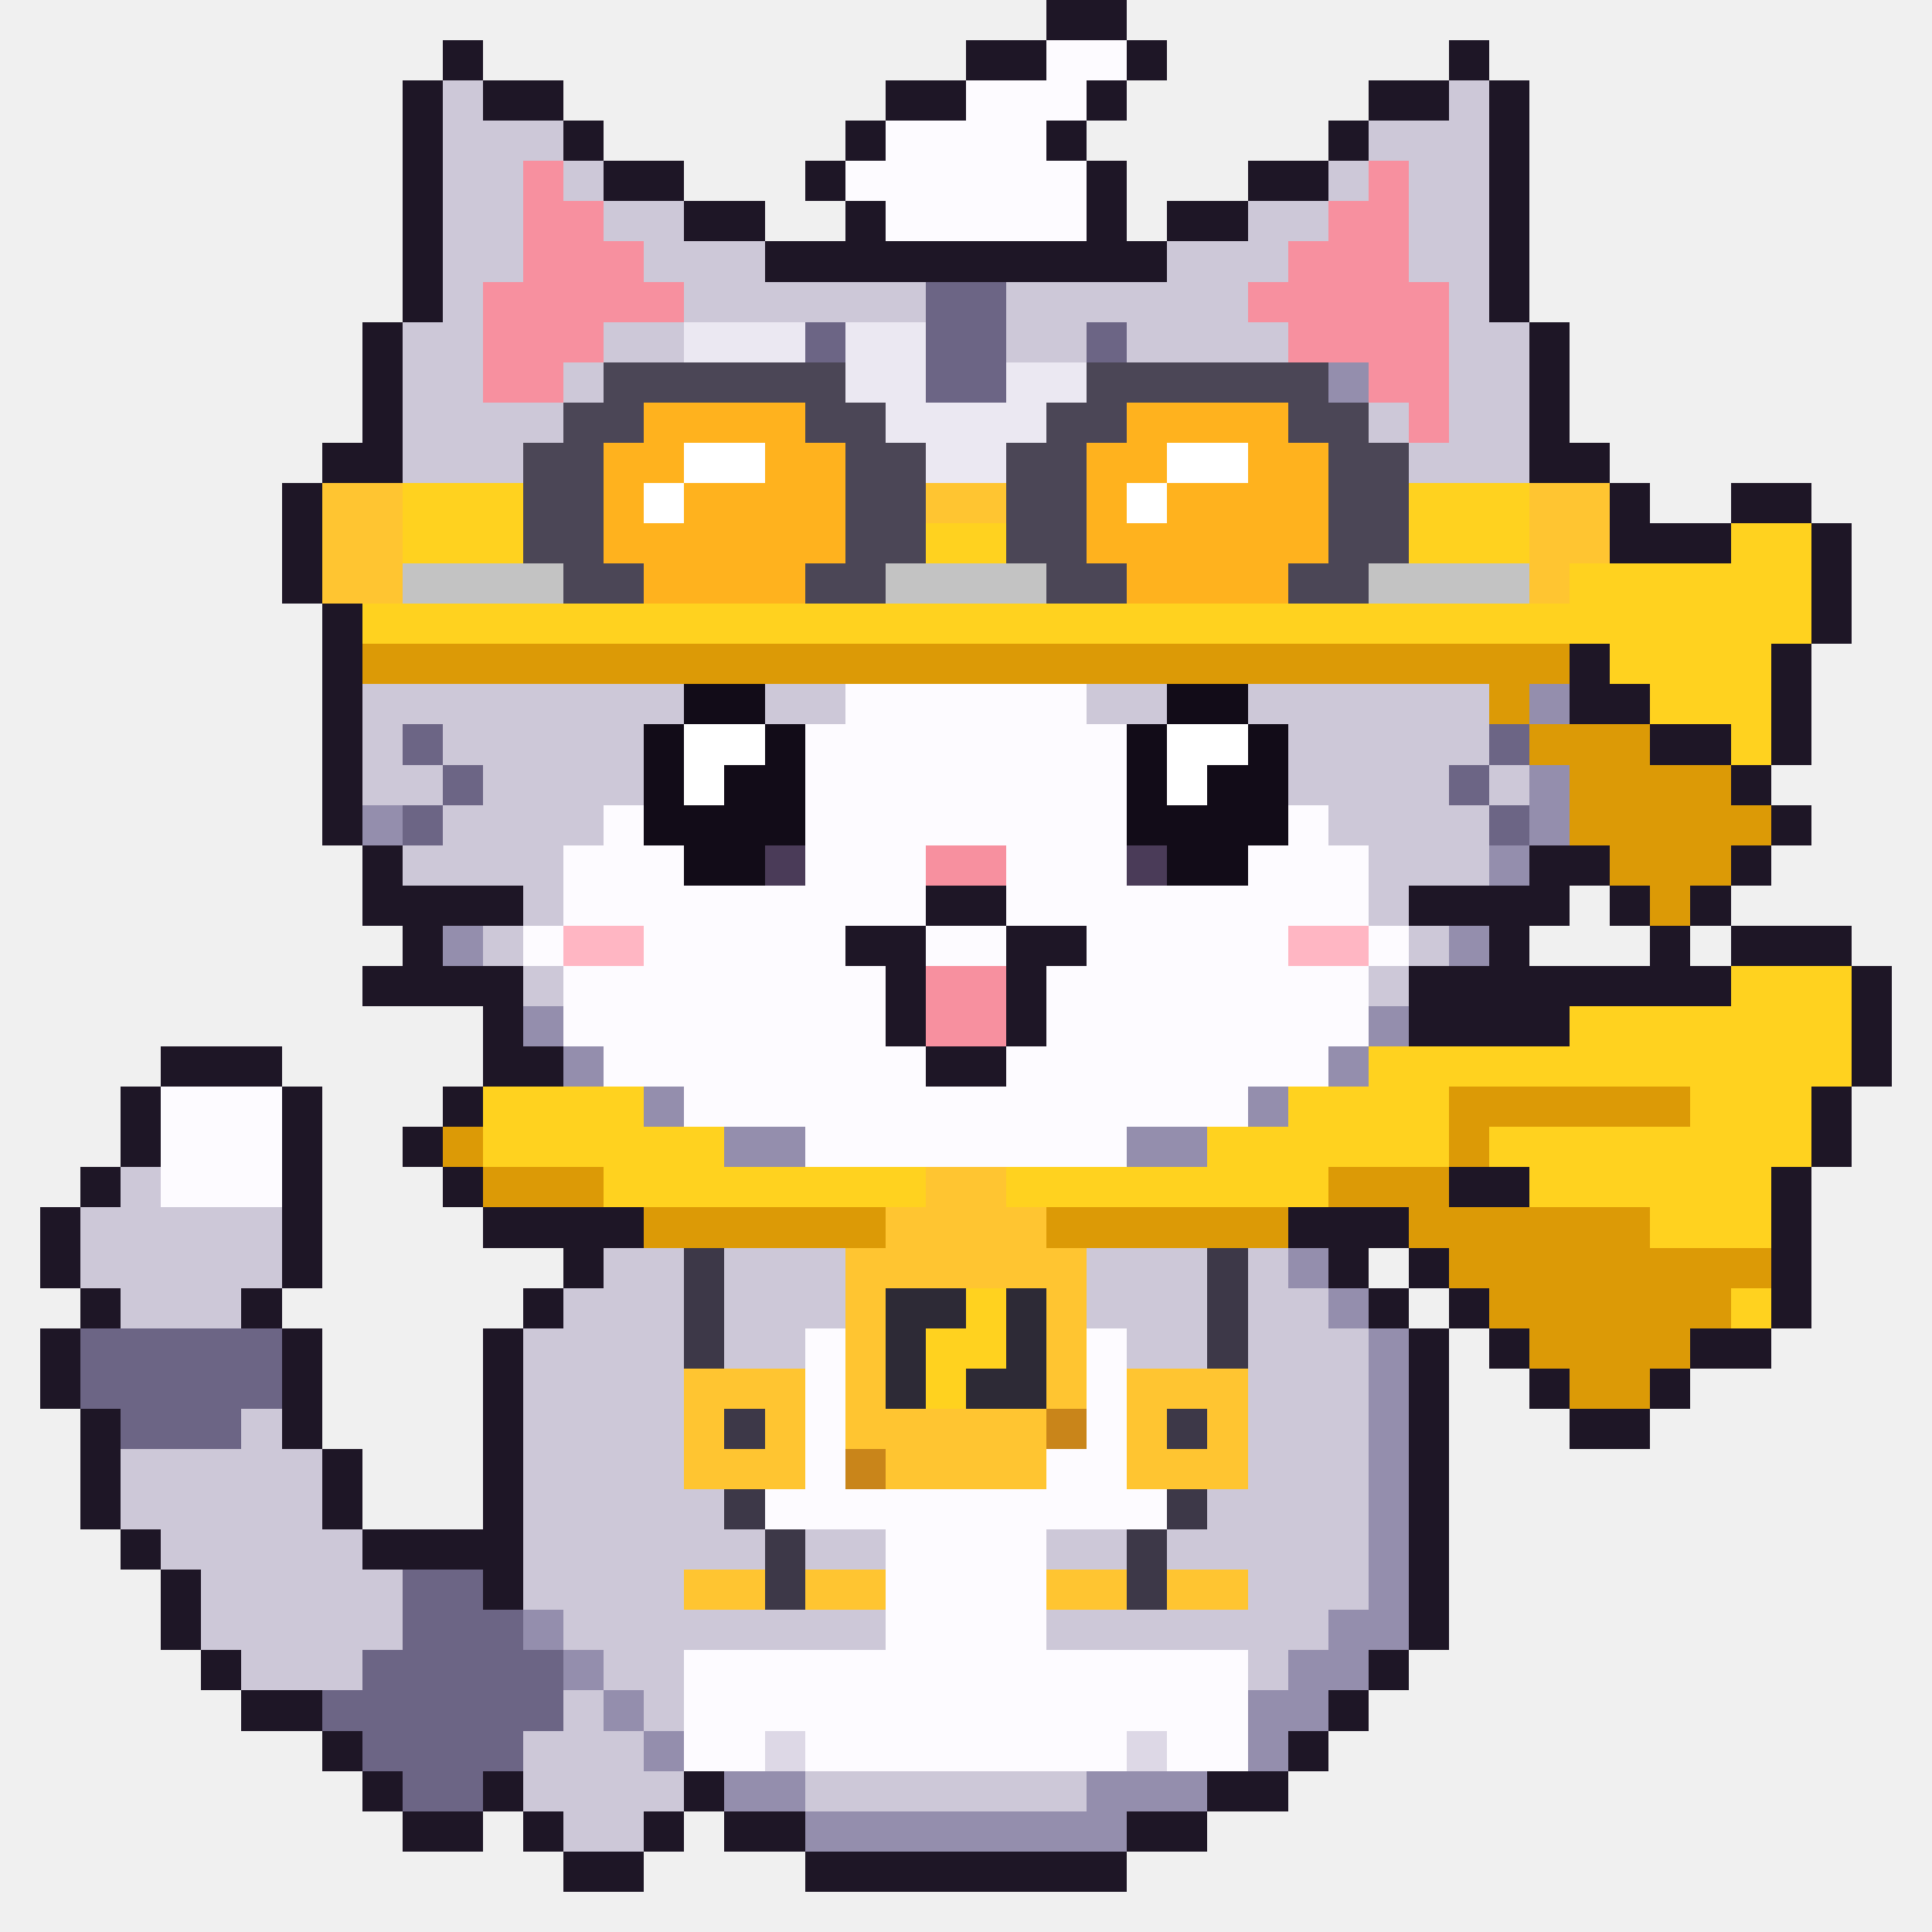
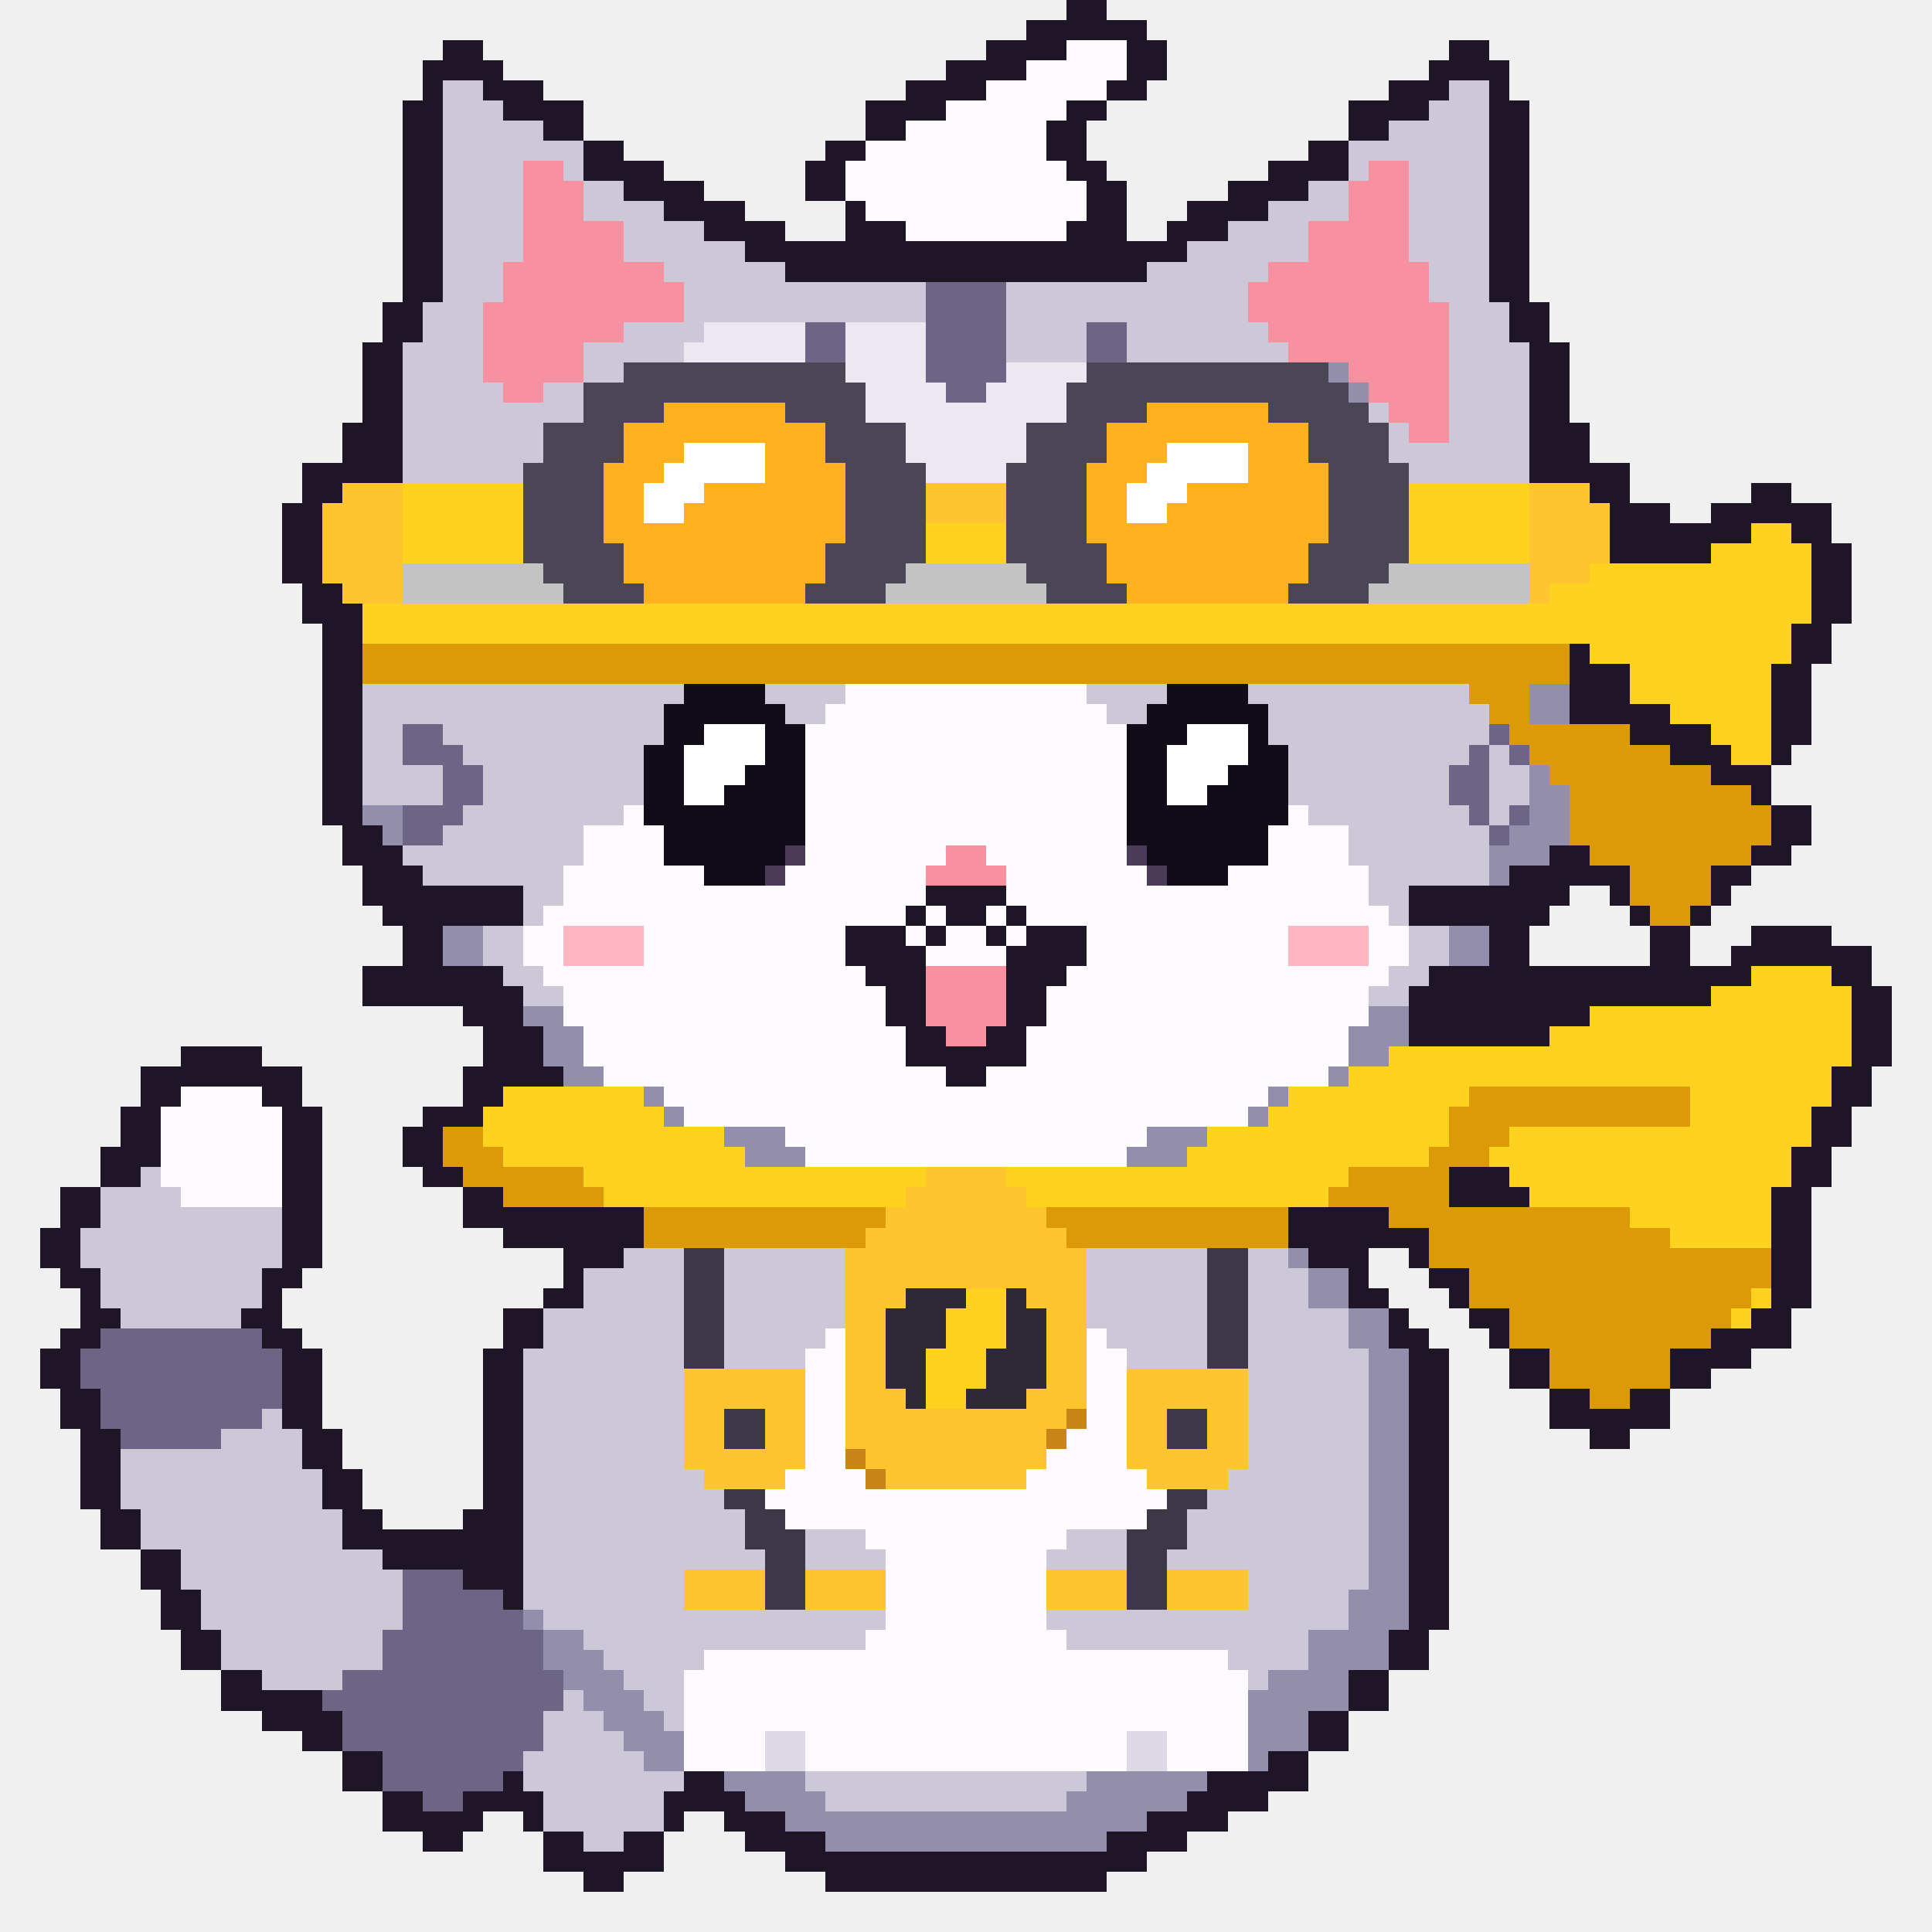
<svg xmlns="http://www.w3.org/2000/svg" width="96" height="96" viewBox="0 0 96 96" shape-rendering="crispEdges">
-   <path fill="#1e1626" d="M52 0h4v2h-4zM22 2h2v2h-2zM48 2h4v2h-4zM56 2h2v2h-2zM72 2h2v2h-2zM20 4h2v2h-2zM24 4h4v2h-4zM44 4h4v2h-4zM54 4h2v2h-2zM68 4h4v2h-4zM74 4h2v2h-2zM20 6h2v2h-2zM28 6h2v2h-2zM42 6h2v2h-2zM52 6h2v2h-2zM66 6h2v2h-2zM74 6h2v2h-2zM20 8h2v2h-2zM30 8h4v2h-4zM40 8h2v2h-2zM54 8h2v2h-2zM62 8h4v2h-4zM74 8h2v2h-2zM20 10h2v2h-2zM34 10h4v2h-4zM42 10h2v2h-2zM54 10h2v2h-2zM58 10h4v2h-4zM74 10h2v2h-2zM20 12h2v2h-2zM38 12h20v2h-20zM74 12h2v2h-2zM20 14h2v2h-2zM74 14h2v2h-2zM18 16h2v2h-2zM76 16h2v2h-2zM18 18h2v2h-2zM76 18h2v2h-2zM18 20h2v2h-2zM76 20h2v2h-2zM16 22h4v2h-4zM76 22h4v2h-4zM14 24h2v2h-2zM80 24h2v2h-2zM86 24h4v2h-4zM14 26h2v2h-2zM80 26h6v2h-6zM90 26h2v2h-2zM14 28h2v2h-2zM90 28h2v2h-2zM16 30h2v2h-2zM90 30h2v2h-2zM16 32h2v2h-2zM78 32h2v2h-2zM88 32h2v2h-2zM16 34h2v2h-2zM78 34h4v2h-4zM88 34h2v2h-2zM16 36h2v2h-2zM82 36h4v2h-4zM88 36h2v2h-2zM16 38h2v2h-2zM86 38h2v2h-2zM16 40h2v2h-2zM88 40h2v2h-2zM18 42h2v2h-2zM76 42h4v2h-4zM86 42h2v2h-2zM18 44h8v2h-8zM46 44h4v2h-4zM70 44h8v2h-8zM80 44h2v2h-2zM84 44h2v2h-2zM20 46h2v2h-2zM42 46h4v2h-4zM50 46h4v2h-4zM74 46h2v2h-2zM82 46h2v2h-2zM86 46h6v2h-6zM18 48h8v2h-8zM44 48h2v2h-2zM50 48h2v2h-2zM70 48h16v2h-16zM92 48h2v2h-2zM24 50h2v2h-2zM44 50h2v2h-2zM50 50h2v2h-2zM70 50h8v2h-8zM92 50h2v2h-2zM8 52h6v2h-6zM24 52h4v2h-4zM46 52h4v2h-4zM92 52h2v2h-2zM6 54h2v2h-2zM14 54h2v2h-2zM22 54h2v2h-2zM90 54h2v2h-2zM6 56h2v2h-2zM14 56h2v2h-2zM20 56h2v2h-2zM90 56h2v2h-2zM4 58h2v2h-2zM14 58h2v2h-2zM22 58h2v2h-2zM72 58h4v2h-4zM88 58h2v2h-2zM2 60h2v2h-2zM14 60h2v2h-2zM24 60h8v2h-8zM64 60h6v2h-6zM88 60h2v2h-2zM2 62h2v2h-2zM14 62h2v2h-2zM28 62h2v2h-2zM66 62h2v2h-2zM70 62h2v2h-2zM88 62h2v2h-2zM4 64h2v2h-2zM12 64h2v2h-2zM26 64h2v2h-2zM68 64h2v2h-2zM72 64h2v2h-2zM88 64h2v2h-2zM2 66h2v2h-2zM14 66h2v2h-2zM24 66h2v2h-2zM70 66h2v2h-2zM74 66h2v2h-2zM84 66h4v2h-4zM2 68h2v2h-2zM14 68h2v2h-2zM24 68h2v2h-2zM70 68h2v2h-2zM76 68h2v2h-2zM82 68h2v2h-2zM4 70h2v2h-2zM14 70h2v2h-2zM24 70h2v2h-2zM70 70h2v2h-2zM78 70h4v2h-4zM4 72h2v2h-2zM16 72h2v2h-2zM24 72h2v2h-2zM70 72h2v2h-2zM4 74h2v2h-2zM16 74h2v2h-2zM24 74h2v2h-2zM70 74h2v2h-2zM6 76h2v2h-2zM18 76h8v2h-8zM70 76h2v2h-2zM8 78h2v2h-2zM24 78h2v2h-2zM70 78h2v2h-2zM8 80h2v2h-2zM70 80h2v2h-2zM10 82h2v2h-2zM68 82h2v2h-2zM12 84h4v2h-4zM66 84h2v2h-2zM16 86h2v2h-2zM64 86h2v2h-2zM18 88h2v2h-2zM24 88h2v2h-2zM34 88h2v2h-2zM60 88h4v2h-4zM20 90h4v2h-4zM26 90h2v2h-2zM32 90h2v2h-2zM36 90h4v2h-4zM56 90h4v2h-4zM28 92h4v2h-4zM40 92h16v2h-16z" />
-   <path fill="#fdfbff" d="M52 2h4v2h-4zM48 4h6v2h-6zM44 6h8v2h-8zM42 8h12v2h-12zM44 10h10v2h-10zM42 34h12v2h-12zM40 36h16v2h-16zM40 38h16v2h-16zM30 40h2v2h-2zM40 40h16v2h-16zM64 40h2v2h-2zM28 42h6v2h-6zM40 42h6v2h-6zM50 42h6v2h-6zM62 42h6v2h-6zM28 44h18v2h-18zM50 44h18v2h-18zM26 46h2v2h-2zM32 46h10v2h-10zM46 46h4v2h-4zM54 46h10v2h-10zM68 46h2v2h-2zM28 48h16v2h-16zM52 48h16v2h-16zM28 50h16v2h-16zM52 50h16v2h-16zM30 52h16v2h-16zM50 52h16v2h-16zM8 54h6v2h-6zM34 54h28v2h-28zM8 56h6v2h-6zM40 56h16v2h-16zM8 58h6v2h-6zM40 66h2v2h-2zM54 66h2v2h-2zM40 68h2v2h-2zM54 68h2v2h-2zM40 70h2v2h-2zM54 70h2v2h-2zM40 72h2v2h-2zM52 72h4v2h-4zM38 74h20v2h-20zM44 76h8v2h-8zM44 78h8v2h-8zM44 80h8v2h-8zM34 82h28v2h-28zM34 84h28v2h-28zM34 86h4v2h-4zM40 86h16v2h-16zM58 86h4v2h-4z" />
-   <path fill="#cdc8d8" d="M22 4h2v2h-2zM72 4h2v2h-2zM22 6h6v2h-6zM68 6h6v2h-6zM22 8h4v2h-4zM28 8h2v2h-2zM66 8h2v2h-2zM70 8h4v2h-4zM22 10h4v2h-4zM30 10h4v2h-4zM62 10h4v2h-4zM70 10h4v2h-4zM22 12h4v2h-4zM32 12h6v2h-6zM58 12h6v2h-6zM70 12h4v2h-4zM22 14h2v2h-2zM34 14h12v2h-12zM50 14h12v2h-12zM72 14h2v2h-2zM20 16h4v2h-4zM30 16h4v2h-4zM50 16h4v2h-4zM56 16h8v2h-8zM72 16h4v2h-4zM20 18h4v2h-4zM28 18h2v2h-2zM72 18h4v2h-4zM20 20h8v2h-8zM68 20h2v2h-2zM72 20h4v2h-4zM20 22h6v2h-6zM70 22h6v2h-6zM18 34h16v2h-16zM38 34h4v2h-4zM54 34h4v2h-4zM62 34h12v2h-12zM18 36h2v2h-2zM22 36h10v2h-10zM64 36h10v2h-10zM18 38h4v2h-4zM24 38h8v2h-8zM64 38h8v2h-8zM74 38h2v2h-2zM22 40h8v2h-8zM66 40h8v2h-8zM20 42h8v2h-8zM68 42h6v2h-6zM26 44h2v2h-2zM68 44h2v2h-2zM24 46h2v2h-2zM70 46h2v2h-2zM26 48h2v2h-2zM68 48h2v2h-2zM6 58h2v2h-2zM4 60h10v2h-10zM4 62h10v2h-10zM30 62h4v2h-4zM36 62h6v2h-6zM54 62h6v2h-6zM62 62h2v2h-2zM6 64h6v2h-6zM28 64h6v2h-6zM36 64h6v2h-6zM54 64h6v2h-6zM62 64h4v2h-4zM26 66h8v2h-8zM36 66h4v2h-4zM56 66h4v2h-4zM62 66h6v2h-6zM26 68h8v2h-8zM62 68h6v2h-6zM12 70h2v2h-2zM26 70h8v2h-8zM62 70h6v2h-6zM6 72h10v2h-10zM26 72h8v2h-8zM62 72h6v2h-6zM6 74h10v2h-10zM26 74h10v2h-10zM60 74h8v2h-8zM8 76h10v2h-10zM26 76h12v2h-12zM40 76h4v2h-4zM52 76h4v2h-4zM58 76h10v2h-10zM10 78h10v2h-10zM26 78h8v2h-8zM62 78h6v2h-6zM10 80h10v2h-10zM28 80h16v2h-16zM52 80h14v2h-14zM12 82h6v2h-6zM30 82h4v2h-4zM62 82h2v2h-2zM28 84h2v2h-2zM32 84h2v2h-2zM26 86h6v2h-6zM26 88h8v2h-8zM40 88h14v2h-14zM28 90h4v2h-4z" />
-   <path fill="#f7909f" d="M26 8h2v2h-2zM68 8h2v2h-2zM26 10h4v2h-4zM66 10h4v2h-4zM26 12h6v2h-6zM64 12h6v2h-6zM24 14h10v2h-10zM62 14h10v2h-10zM24 16h6v2h-6zM64 16h8v2h-8zM24 18h4v2h-4zM68 18h4v2h-4zM70 20h2v2h-2zM46 42h4v2h-4zM46 48h4v2h-4zM46 50h4v2h-4z" />
-   <path fill="#6c6585" d="M46 14h4v2h-4zM40 16h2v2h-2zM46 16h4v2h-4zM54 16h2v2h-2zM46 18h4v2h-4zM20 36h2v2h-2zM74 36h2v2h-2zM22 38h2v2h-2zM72 38h2v2h-2zM20 40h2v2h-2zM74 40h2v2h-2zM4 66h10v2h-10zM4 68h10v2h-10zM6 70h6v2h-6zM20 78h4v2h-4zM20 80h6v2h-6zM18 82h10v2h-10zM16 84h12v2h-12zM18 86h8v2h-8zM20 88h4v2h-4z" />
-   <path fill="#ebe8f2" d="M34 16h6v2h-6zM42 16h4v2h-4zM42 18h4v2h-4zM50 18h4v2h-4zM44 20h8v2h-8zM46 22h4v2h-4z" />
-   <path fill="#4b4656" d="M30 18h12v2h-12zM54 18h12v2h-12zM28 20h4v2h-4zM40 20h4v2h-4zM52 20h4v2h-4zM64 20h4v2h-4zM26 22h4v2h-4zM42 22h4v2h-4zM50 22h4v2h-4zM66 22h4v2h-4zM26 24h4v2h-4zM42 24h4v2h-4zM50 24h4v2h-4zM66 24h4v2h-4zM26 26h4v2h-4zM42 26h4v2h-4zM50 26h4v2h-4zM66 26h4v2h-4zM28 28h4v2h-4zM40 28h4v2h-4zM52 28h4v2h-4zM64 28h4v2h-4z" />
-   <path fill="#948ead" d="M66 18h2v2h-2zM76 34h2v2h-2zM76 38h2v2h-2zM18 40h2v2h-2zM76 40h2v2h-2zM74 42h2v2h-2zM22 46h2v2h-2zM72 46h2v2h-2zM26 50h2v2h-2zM68 50h2v2h-2zM28 52h2v2h-2zM66 52h2v2h-2zM32 54h2v2h-2zM62 54h2v2h-2zM36 56h4v2h-4zM56 56h4v2h-4zM64 62h2v2h-2zM66 64h2v2h-2zM68 66h2v2h-2zM68 68h2v2h-2zM68 70h2v2h-2zM68 72h2v2h-2zM68 74h2v2h-2zM68 76h2v2h-2zM68 78h2v2h-2zM26 80h2v2h-2zM66 80h4v2h-4zM28 82h2v2h-2zM64 82h4v2h-4zM30 84h2v2h-2zM62 84h4v2h-4zM32 86h2v2h-2zM62 86h2v2h-2zM36 88h4v2h-4zM54 88h6v2h-6zM40 90h16v2h-16z" />
-   <path fill="#ffb21e" d="M32 20h8v2h-8zM56 20h8v2h-8zM30 22h4v2h-4zM38 22h4v2h-4zM54 22h4v2h-4zM62 22h4v2h-4zM30 24h2v2h-2zM34 24h8v2h-8zM54 24h2v2h-2zM58 24h8v2h-8zM30 26h12v2h-12zM54 26h12v2h-12zM32 28h8v2h-8zM56 28h8v2h-8z" />
-   <path fill="#ffffff" d="M34 22h4v2h-4zM58 22h4v2h-4zM32 24h2v2h-2zM56 24h2v2h-2zM34 36h4v2h-4zM58 36h4v2h-4zM34 38h2v2h-2zM58 38h2v2h-2z" />
-   <path fill="#ffc531" d="M16 24h4v2h-4zM46 24h4v2h-4zM76 24h4v2h-4zM16 26h4v2h-4zM76 26h4v2h-4zM16 28h4v2h-4zM76 28h2v2h-2zM46 58h4v2h-4zM44 60h8v2h-8zM42 62h12v2h-12zM42 64h2v2h-2zM52 64h2v2h-2zM42 66h2v2h-2zM52 66h2v2h-2zM34 68h6v2h-6zM42 68h2v2h-2zM52 68h2v2h-2zM56 68h6v2h-6zM34 70h2v2h-2zM38 70h2v2h-2zM42 70h10v2h-10zM56 70h2v2h-2zM60 70h2v2h-2zM34 72h6v2h-6zM44 72h8v2h-8zM56 72h6v2h-6zM34 78h4v2h-4zM40 78h4v2h-4zM52 78h4v2h-4zM58 78h4v2h-4z" />
-   <path fill="#ffd21f" d="M20 24h6v2h-6zM70 24h6v2h-6zM20 26h6v2h-6zM46 26h4v2h-4zM70 26h6v2h-6zM86 26h4v2h-4zM78 28h12v2h-12zM18 30h72v2h-72zM80 32h8v2h-8zM82 34h6v2h-6zM86 36h2v2h-2zM86 48h6v2h-6zM78 50h14v2h-14zM68 52h24v2h-24zM24 54h8v2h-8zM64 54h8v2h-8zM84 54h6v2h-6zM24 56h12v2h-12zM60 56h12v2h-12zM74 56h16v2h-16zM30 58h16v2h-16zM50 58h16v2h-16zM76 58h12v2h-12zM82 60h6v2h-6zM48 64h2v2h-2zM86 64h2v2h-2zM46 66h4v2h-4zM46 68h2v2h-2z" />
-   <path fill="#00000030" d="M20 28h8v2h-8zM44 28h8v2h-8zM68 28h8v2h-8z" />
-   <path fill="#dc9a06" d="M18 32h60v2h-60zM74 34h2v2h-2zM76 36h6v2h-6zM78 38h8v2h-8zM78 40h10v2h-10zM80 42h6v2h-6zM82 44h2v2h-2zM72 54h12v2h-12zM22 56h2v2h-2zM72 56h2v2h-2zM24 58h6v2h-6zM66 58h6v2h-6zM32 60h12v2h-12zM52 60h12v2h-12zM70 60h12v2h-12zM72 62h16v2h-16zM74 64h12v2h-12zM76 66h8v2h-8zM78 68h4v2h-4z" />
-   <path fill="#120c18" d="M34 34h4v2h-4zM58 34h4v2h-4zM32 36h2v2h-2zM38 36h2v2h-2zM56 36h2v2h-2zM62 36h2v2h-2zM32 38h2v2h-2zM36 38h4v2h-4zM56 38h2v2h-2zM60 38h4v2h-4zM32 40h8v2h-8zM56 40h8v2h-8zM34 42h4v2h-4zM58 42h4v2h-4z" />
-   <path fill="#4a3b58" d="M38 42h2v2h-2zM56 42h2v2h-2z" />
-   <path fill="#ffb6c3" d="M28 46h4v2h-4zM64 46h4v2h-4z" />
-   <path fill="#3d3848" d="M34 62h2v2h-2zM60 62h2v2h-2zM34 64h2v2h-2zM60 64h2v2h-2zM34 66h2v2h-2zM60 66h2v2h-2zM36 70h2v2h-2zM58 70h2v2h-2zM36 74h2v2h-2zM58 74h2v2h-2zM38 76h2v2h-2zM56 76h2v2h-2zM38 78h2v2h-2zM56 78h2v2h-2z" />
-   <path fill="#2d2a36" d="M44 64h4v2h-4zM50 64h2v2h-2zM44 66h2v2h-2zM50 66h2v2h-2zM44 68h2v2h-2zM48 68h4v2h-4z" />
-   <path fill="#c9851a" d="M52 70h2v2h-2zM42 72h2v2h-2z" />
-   <path fill="#ddd8e6" d="M38 86h2v2h-2zM56 86h2v2h-2z" />
+   <path fill="#1e1626" d="M53 0h2v1h-2zM51 1h6v1h-6zM22 2h2v1h-2zM49 2h4v1h-4zM56 2h2v1h-2zM72 2h2v1h-2zM21 3h4v1h-4zM47 3h4v1h-4zM56 3h2v1h-2zM71 3h4v1h-4zM21 4h1v1h-1zM24 4h3v1h-3zM45 4h4v1h-4zM55 4h2v1h-2zM69 4h3v1h-3zM74 4h1v1h-1zM20 5h2v1h-2zM25 5h4v1h-4zM43 5h4v1h-4zM53 5h2v1h-2zM67 5h4v1h-4zM74 5h2v1h-2zM20 6h2v1h-2zM27 6h2v1h-2zM43 6h2v1h-2zM52 6h2v1h-2zM67 6h2v1h-2zM74 6h2v1h-2zM20 7h2v1h-2zM29 7h2v1h-2zM41 7h2v1h-2zM52 7h2v1h-2zM65 7h2v1h-2zM74 7h2v1h-2zM20 8h2v1h-2zM29 8h4v1h-4zM40 8h2v1h-2zM53 8h2v1h-2zM63 8h4v1h-4zM74 8h2v1h-2zM20 9h2v1h-2zM31 9h4v1h-4zM40 9h2v1h-2zM54 9h2v1h-2zM61 9h4v1h-4zM74 9h2v1h-2zM20 10h2v1h-2zM33 10h4v1h-4zM42 10h1v1h-1zM54 10h2v1h-2zM59 10h4v1h-4zM74 10h2v1h-2zM20 11h2v1h-2zM35 11h4v1h-4zM42 11h3v1h-3zM53 11h3v1h-3zM58 11h3v1h-3zM74 11h2v1h-2zM20 12h2v1h-2zM37 12h22v1h-22zM74 12h2v1h-2zM20 13h2v1h-2zM39 13h18v1h-18zM74 13h2v1h-2zM20 14h2v1h-2zM74 14h2v1h-2zM19 15h2v1h-2zM75 15h2v1h-2zM19 16h2v1h-2zM75 16h2v1h-2zM18 17h2v1h-2zM76 17h2v1h-2zM18 18h2v1h-2zM76 18h2v1h-2zM18 19h2v1h-2zM76 19h2v1h-2zM18 20h2v1h-2zM76 20h2v1h-2zM17 21h3v1h-3zM76 21h3v1h-3zM17 22h3v1h-3zM76 22h3v1h-3zM15 23h5v1h-5zM76 23h5v1h-5zM15 24h2v1h-2zM79 24h2v1h-2zM87 24h2v1h-2zM14 25h2v1h-2zM80 25h3v1h-3zM85 25h6v1h-6zM14 26h2v1h-2zM80 26h7v1h-7zM89 26h2v1h-2zM14 27h2v1h-2zM80 27h5v1h-5zM90 27h2v1h-2zM14 28h2v1h-2zM90 28h2v1h-2zM15 29h2v1h-2zM90 29h2v1h-2zM15 30h3v1h-3zM90 30h2v1h-2zM16 31h2v1h-2zM89 31h2v1h-2zM16 32h2v1h-2zM78 32h1v1h-1zM89 32h2v1h-2zM16 33h2v1h-2zM78 33h3v1h-3zM88 33h2v1h-2zM16 34h2v1h-2zM78 34h3v1h-3zM88 34h2v1h-2zM16 35h2v1h-2zM78 35h5v1h-5zM88 35h2v1h-2zM16 36h2v1h-2zM81 36h4v1h-4zM88 36h2v1h-2zM16 37h2v1h-2zM83 37h3v1h-3zM88 37h1v1h-1zM16 38h2v1h-2zM85 38h3v1h-3zM16 39h2v1h-2zM87 39h1v1h-1zM16 40h2v1h-2zM88 40h2v1h-2zM17 41h2v1h-2zM88 41h2v1h-2zM17 42h3v1h-3zM77 42h2v1h-2zM87 42h2v1h-2zM18 43h3v1h-3zM75 43h6v1h-6zM85 43h2v1h-2zM18 44h8v1h-8zM46 44h4v1h-4zM70 44h8v1h-8zM80 44h1v1h-1zM85 44h1v1h-1zM19 45h7v1h-7zM45 45h1v1h-1zM47 45h2v1h-2zM50 45h1v1h-1zM70 45h7v1h-7zM81 45h1v1h-1zM84 45h1v1h-1zM20 46h2v1h-2zM42 46h3v1h-3zM46 46h1v1h-1zM49 46h1v1h-1zM51 46h3v1h-3zM74 46h2v1h-2zM82 46h2v1h-2zM87 46h4v1h-4zM20 47h2v1h-2zM42 47h4v1h-4zM50 47h4v1h-4zM74 47h2v1h-2zM82 47h2v1h-2zM86 47h7v1h-7zM18 48h7v1h-7zM43 48h3v1h-3zM50 48h3v1h-3zM71 48h16v1h-16zM91 48h2v1h-2zM18 49h8v1h-8zM44 49h2v1h-2zM50 49h2v1h-2zM70 49h15v1h-15zM92 49h2v1h-2zM23 50h3v1h-3zM44 50h2v1h-2zM50 50h2v1h-2zM70 50h9v1h-9zM92 50h2v1h-2zM24 51h3v1h-3zM45 51h2v1h-2zM49 51h2v1h-2zM70 51h7v1h-7zM92 51h2v1h-2zM9 52h4v1h-4zM24 52h3v1h-3zM45 52h6v1h-6zM92 52h2v1h-2zM7 53h8v1h-8zM23 53h5v1h-5zM47 53h2v1h-2zM91 53h2v1h-2zM7 54h2v1h-2zM13 54h2v1h-2zM23 54h2v1h-2zM91 54h2v1h-2zM6 55h2v1h-2zM14 55h2v1h-2zM21 55h3v1h-3zM90 55h2v1h-2zM6 56h2v1h-2zM14 56h2v1h-2zM20 56h2v1h-2zM90 56h2v1h-2zM5 57h3v1h-3zM14 57h2v1h-2zM20 57h2v1h-2zM89 57h2v1h-2zM5 58h2v1h-2zM14 58h2v1h-2zM21 58h2v1h-2zM72 58h3v1h-3zM89 58h2v1h-2zM3 59h2v1h-2zM14 59h2v1h-2zM23 59h2v1h-2zM72 59h4v1h-4zM88 59h2v1h-2zM3 60h2v1h-2zM14 60h2v1h-2zM23 60h9v1h-9zM64 60h5v1h-5zM88 60h2v1h-2zM2 61h2v1h-2zM14 61h2v1h-2zM25 61h7v1h-7zM64 61h7v1h-7zM88 61h2v1h-2zM2 62h2v1h-2zM14 62h2v1h-2zM28 62h3v1h-3zM65 62h3v1h-3zM70 62h1v1h-1zM88 62h2v1h-2zM3 63h2v1h-2zM13 63h2v1h-2zM28 63h1v1h-1zM67 63h1v1h-1zM71 63h2v1h-2zM88 63h2v1h-2zM4 64h1v1h-1zM13 64h1v1h-1zM27 64h2v1h-2zM67 64h2v1h-2zM72 64h1v1h-1zM88 64h2v1h-2zM4 65h2v1h-2zM12 65h2v1h-2zM25 65h2v1h-2zM69 65h1v1h-1zM73 65h2v1h-2zM87 65h2v1h-2zM3 66h2v1h-2zM13 66h2v1h-2zM25 66h2v1h-2zM69 66h2v1h-2zM74 66h1v1h-1zM85 66h4v1h-4zM2 67h2v1h-2zM14 67h2v1h-2zM24 67h2v1h-2zM70 67h2v1h-2zM75 67h2v1h-2zM83 67h4v1h-4zM2 68h2v1h-2zM14 68h2v1h-2zM24 68h2v1h-2zM70 68h2v1h-2zM75 68h2v1h-2zM83 68h2v1h-2zM3 69h2v1h-2zM14 69h2v1h-2zM24 69h2v1h-2zM70 69h2v1h-2zM77 69h2v1h-2zM81 69h2v1h-2zM3 70h2v1h-2zM14 70h2v1h-2zM24 70h2v1h-2zM70 70h2v1h-2zM77 70h6v1h-6zM4 71h2v1h-2zM15 71h2v1h-2zM24 71h2v1h-2zM70 71h2v1h-2zM79 71h2v1h-2zM4 72h2v1h-2zM15 72h2v1h-2zM24 72h2v1h-2zM70 72h2v1h-2zM4 73h2v1h-2zM16 73h2v1h-2zM24 73h2v1h-2zM70 73h2v1h-2zM4 74h2v1h-2zM16 74h2v1h-2zM24 74h2v1h-2zM70 74h2v1h-2zM5 75h2v1h-2zM17 75h2v1h-2zM23 75h3v1h-3zM70 75h2v1h-2zM5 76h2v1h-2zM17 76h9v1h-9zM70 76h2v1h-2zM7 77h2v1h-2zM19 77h7v1h-7zM70 77h2v1h-2zM7 78h2v1h-2zM23 78h3v1h-3zM70 78h2v1h-2zM8 79h2v1h-2zM25 79h1v1h-1zM70 79h2v1h-2zM8 80h2v1h-2zM70 80h2v1h-2zM9 81h2v1h-2zM69 81h2v1h-2zM9 82h2v1h-2zM69 82h2v1h-2zM11 83h2v1h-2zM67 83h2v1h-2zM11 84h5v1h-5zM67 84h2v1h-2zM13 85h4v1h-4zM65 85h2v1h-2zM15 86h2v1h-2zM65 86h2v1h-2zM17 87h2v1h-2zM63 87h2v1h-2zM17 88h2v1h-2zM25 88h1v1h-1zM34 88h2v1h-2zM60 88h5v1h-5zM19 89h2v1h-2zM23 89h4v1h-4zM33 89h4v1h-4zM59 89h4v1h-4zM19 90h5v1h-5zM26 90h1v1h-1zM33 90h1v1h-1zM36 90h3v1h-3zM57 90h4v1h-4zM21 91h2v1h-2zM27 91h2v1h-2zM31 91h2v1h-2zM37 91h4v1h-4zM55 91h4v1h-4zM27 92h6v1h-6zM39 92h18v1h-18zM29 93h2v1h-2zM41 93h14v1h-14z" />
+   <path fill="#fdfbff" d="M53 2h3v1h-3zM51 3h5v1h-5zM49 4h6v1h-6zM47 5h6v1h-6zM45 6h7v1h-7zM43 7h9v1h-9zM42 8h11v1h-11zM42 9h12v1h-12zM43 10h11v1h-11zM45 11h8v1h-8zM42 34h12v1h-12zM41 35h14v1h-14zM40 36h16v1h-16zM40 37h16v1h-16zM40 38h16v1h-16zM40 39h16v1h-16zM31 40h1v1h-1zM40 40h16v1h-16zM64 40h1v1h-1zM29 41h4v1h-4zM40 41h16v1h-16zM63 41h4v1h-4zM29 42h4v1h-4zM40 42h7v1h-7zM49 42h7v1h-7zM63 42h4v1h-4zM28 43h7v1h-7zM39 43h7v1h-7zM50 43h7v1h-7zM61 43h7v1h-7zM28 44h18v1h-18zM50 44h18v1h-18zM27 45h18v1h-18zM46 45h1v1h-1zM49 45h1v1h-1zM51 45h18v1h-18zM26 46h2v1h-2zM32 46h10v1h-10zM45 46h1v1h-1zM47 46h2v1h-2zM50 46h1v1h-1zM54 46h10v1h-10zM68 46h2v1h-2zM26 47h2v1h-2zM32 47h10v1h-10zM46 47h4v1h-4zM54 47h10v1h-10zM68 47h2v1h-2zM27 48h16v1h-16zM53 48h16v1h-16zM28 49h16v1h-16zM52 49h16v1h-16zM28 50h16v1h-16zM52 50h16v1h-16zM29 51h16v1h-16zM51 51h16v1h-16zM29 52h16v1h-16zM51 52h16v1h-16zM30 53h17v1h-17zM49 53h17v1h-17zM9 54h4v1h-4zM33 54h30v1h-30zM8 55h6v1h-6zM34 55h28v1h-28zM8 56h6v1h-6zM39 56h18v1h-18zM8 57h6v1h-6zM40 57h16v1h-16zM8 58h6v1h-6zM9 59h5v1h-5zM41 66h1v1h-1zM54 66h1v1h-1zM40 67h2v1h-2zM54 67h2v1h-2zM40 68h2v1h-2zM54 68h2v1h-2zM40 69h2v1h-2zM54 69h2v1h-2zM40 70h2v1h-2zM54 70h2v1h-2zM40 71h2v1h-2zM53 71h3v1h-3zM40 72h2v1h-2zM52 72h4v1h-4zM39 73h4v1h-4zM51 73h6v1h-6zM38 74h20v1h-20zM39 75h18v1h-18zM43 76h10v1h-10zM44 77h8v1h-8zM44 78h8v1h-8zM44 79h8v1h-8zM44 80h8v1h-8zM43 81h10v1h-10zM35 82h26v1h-26zM34 83h28v1h-28zM34 84h28v1h-28zM34 85h28v1h-28zM34 86h4v1h-4zM40 86h16v1h-16zM58 86h4v1h-4zM34 87h4v1h-4zM40 87h16v1h-16zM58 87h4v1h-4z" />
+   <path fill="#cdc8d8" d="M22 4h2v1h-2zM72 4h2v1h-2zM22 5h3v1h-3zM71 5h3v1h-3zM22 6h5v1h-5zM69 6h5v1h-5zM22 7h7v1h-7zM67 7h7v1h-7zM22 8h4v1h-4zM28 8h1v1h-1zM67 8h1v1h-1zM70 8h4v1h-4zM22 9h4v1h-4zM29 9h2v1h-2zM65 9h2v1h-2zM70 9h4v1h-4zM22 10h4v1h-4zM29 10h4v1h-4zM63 10h4v1h-4zM70 10h4v1h-4zM22 11h4v1h-4zM31 11h4v1h-4zM61 11h4v1h-4zM70 11h4v1h-4zM22 12h4v1h-4zM31 12h6v1h-6zM59 12h6v1h-6zM70 12h4v1h-4zM22 13h3v1h-3zM33 13h6v1h-6zM57 13h6v1h-6zM71 13h3v1h-3zM22 14h3v1h-3zM34 14h12v1h-12zM50 14h12v1h-12zM71 14h3v1h-3zM21 15h3v1h-3zM34 15h12v1h-12zM50 15h12v1h-12zM72 15h3v1h-3zM21 16h3v1h-3zM31 16h4v1h-4zM50 16h4v1h-4zM56 16h7v1h-7zM72 16h3v1h-3zM20 17h4v1h-4zM29 17h5v1h-5zM50 17h4v1h-4zM56 17h8v1h-8zM72 17h4v1h-4zM20 18h4v1h-4zM29 18h2v1h-2zM72 18h4v1h-4zM20 19h5v1h-5zM27 19h2v1h-2zM72 19h4v1h-4zM20 20h9v1h-9zM68 20h1v1h-1zM72 20h4v1h-4zM20 21h7v1h-7zM69 21h1v1h-1zM72 21h4v1h-4zM20 22h7v1h-7zM69 22h7v1h-7zM20 23h6v1h-6zM70 23h6v1h-6zM18 34h16v1h-16zM38 34h4v1h-4zM54 34h4v1h-4zM62 34h11v1h-11zM18 35h15v1h-15zM39 35h2v1h-2zM55 35h2v1h-2zM63 35h11v1h-11zM18 36h2v1h-2zM22 36h11v1h-11zM63 36h11v1h-11zM18 37h2v1h-2zM23 37h9v1h-9zM64 37h9v1h-9zM74 37h1v1h-1zM18 38h4v1h-4zM24 38h8v1h-8zM64 38h8v1h-8zM74 38h2v1h-2zM18 39h4v1h-4zM24 39h8v1h-8zM64 39h8v1h-8zM74 39h2v1h-2zM23 40h8v1h-8zM65 40h8v1h-8zM74 40h1v1h-1zM22 41h7v1h-7zM67 41h7v1h-7zM20 42h9v1h-9zM67 42h7v1h-7zM21 43h7v1h-7zM68 43h6v1h-6zM26 44h2v1h-2zM68 44h2v1h-2zM26 45h1v1h-1zM69 45h1v1h-1zM24 46h2v1h-2zM70 46h2v1h-2zM24 47h2v1h-2zM70 47h2v1h-2zM25 48h2v1h-2zM69 48h2v1h-2zM26 49h2v1h-2zM68 49h2v1h-2zM7 58h1v1h-1zM5 59h4v1h-4zM5 60h9v1h-9zM4 61h10v1h-10zM4 62h10v1h-10zM31 62h3v1h-3zM36 62h6v1h-6zM54 62h6v1h-6zM62 62h2v1h-2zM5 63h8v1h-8zM29 63h5v1h-5zM36 63h6v1h-6zM54 63h6v1h-6zM62 63h3v1h-3zM5 64h8v1h-8zM29 64h5v1h-5zM36 64h6v1h-6zM54 64h6v1h-6zM62 64h3v1h-3zM6 65h6v1h-6zM27 65h7v1h-7zM36 65h6v1h-6zM54 65h6v1h-6zM62 65h5v1h-5zM27 66h7v1h-7zM36 66h5v1h-5zM55 66h5v1h-5zM62 66h5v1h-5zM26 67h8v1h-8zM36 67h4v1h-4zM56 67h4v1h-4zM62 67h6v1h-6zM26 68h8v1h-8zM62 68h6v1h-6zM26 69h8v1h-8zM62 69h6v1h-6zM13 70h1v1h-1zM26 70h8v1h-8zM62 70h6v1h-6zM11 71h4v1h-4zM26 71h8v1h-8zM62 71h6v1h-6zM6 72h9v1h-9zM26 72h8v1h-8zM62 72h6v1h-6zM6 73h10v1h-10zM26 73h9v1h-9zM61 73h7v1h-7zM6 74h10v1h-10zM26 74h10v1h-10zM60 74h8v1h-8zM7 75h10v1h-10zM26 75h11v1h-11zM59 75h9v1h-9zM7 76h10v1h-10zM26 76h11v1h-11zM40 76h3v1h-3zM53 76h3v1h-3zM59 76h9v1h-9zM9 77h10v1h-10zM26 77h12v1h-12zM40 77h4v1h-4zM52 77h4v1h-4zM58 77h10v1h-10zM9 78h11v1h-11zM26 78h8v1h-8zM62 78h6v1h-6zM10 79h10v1h-10zM26 79h8v1h-8zM62 79h5v1h-5zM10 80h10v1h-10zM27 80h17v1h-17zM52 80h15v1h-15zM11 81h8v1h-8zM29 81h14v1h-14zM53 81h12v1h-12zM11 82h8v1h-8zM30 82h5v1h-5zM61 82h4v1h-4zM13 83h4v1h-4zM31 83h3v1h-3zM62 83h1v1h-1zM28 84h1v1h-1zM32 84h2v1h-2zM27 85h3v1h-3zM33 85h1v1h-1zM27 86h4v1h-4zM26 87h6v1h-6zM26 88h8v1h-8zM40 88h14v1h-14zM27 89h6v1h-6zM41 89h12v1h-12zM27 90h6v1h-6zM29 91h2v1h-2z" />
+   <path fill="#f7909f" d="M26 8h2v1h-2zM68 8h2v1h-2zM26 9h3v1h-3zM67 9h3v1h-3zM26 10h3v1h-3zM67 10h3v1h-3zM26 11h5v1h-5zM65 11h5v1h-5zM26 12h5v1h-5zM65 12h5v1h-5zM25 13h8v1h-8zM63 13h8v1h-8zM25 14h9v1h-9zM62 14h9v1h-9zM24 15h10v1h-10zM62 15h10v1h-10zM24 16h7v1h-7zM63 16h9v1h-9zM24 17h5v1h-5zM64 17h8v1h-8zM24 18h5v1h-5zM67 18h5v1h-5zM25 19h2v1h-2zM68 19h4v1h-4zM69 20h3v1h-3zM70 21h2v1h-2zM47 42h2v1h-2zM46 43h4v1h-4zM46 48h4v1h-4zM46 49h4v1h-4zM46 50h4v1h-4zM47 51h2v1h-2z" />
+   <path fill="#6c6585" d="M46 14h4v1h-4zM46 15h4v1h-4zM40 16h2v1h-2zM46 16h4v1h-4zM54 16h2v1h-2zM40 17h2v1h-2zM46 17h4v1h-4zM54 17h2v1h-2zM46 18h4v1h-4zM47 19h2v1h-2zM20 36h2v1h-2zM74 36h1v1h-1zM20 37h3v1h-3zM73 37h1v1h-1zM75 37h1v1h-1zM22 38h2v1h-2zM72 38h2v1h-2zM22 39h2v1h-2zM72 39h2v1h-2zM20 40h3v1h-3zM73 40h1v1h-1zM75 40h1v1h-1zM20 41h2v1h-2zM74 41h1v1h-1zM5 66h8v1h-8zM4 67h10v1h-10zM4 68h10v1h-10zM5 69h9v1h-9zM5 70h8v1h-8zM6 71h5v1h-5zM20 78h3v1h-3zM20 79h5v1h-5zM20 80h6v1h-6zM19 81h8v1h-8zM19 82h8v1h-8zM17 83h11v1h-11zM16 84h12v1h-12zM17 85h10v1h-10zM17 86h10v1h-10zM19 87h7v1h-7zM19 88h6v1h-6zM21 89h2v1h-2z" />
+   <path fill="#ebe8f2" d="M35 16h5v1h-5zM42 16h4v1h-4zM34 17h6v1h-6zM42 17h4v1h-4zM42 18h4v1h-4zM50 18h4v1h-4zM43 19h4v1h-4zM49 19h4v1h-4zM43 20h10v1h-10zM45 21h6v1h-6zM45 22h6v1h-6zM46 23h4v1h-4z" />
+   <path fill="#4b4656" d="M31 18h11v1h-11zM54 18h12v1h-12zM29 19h14v1h-14zM53 19h14v1h-14zM29 20h4v1h-4zM39 20h4v1h-4zM53 20h4v1h-4zM63 20h5v1h-5zM27 21h4v1h-4zM41 21h4v1h-4zM51 21h4v1h-4zM65 21h4v1h-4zM27 22h4v1h-4zM41 22h4v1h-4zM51 22h4v1h-4zM65 22h4v1h-4zM26 23h4v1h-4zM42 23h4v1h-4zM50 23h4v1h-4zM66 23h4v1h-4zM26 24h4v1h-4zM42 24h4v1h-4zM50 24h4v1h-4zM66 24h4v1h-4zM26 25h4v1h-4zM42 25h4v1h-4zM50 25h4v1h-4zM66 25h4v1h-4zM26 26h4v1h-4zM42 26h4v1h-4zM50 26h4v1h-4zM66 26h4v1h-4zM26 27h5v1h-5zM41 27h5v1h-5zM50 27h5v1h-5zM65 27h5v1h-5zM27 28h4v1h-4zM41 28h4v1h-4zM51 28h4v1h-4zM65 28h4v1h-4zM28 29h4v1h-4zM40 29h4v1h-4zM52 29h4v1h-4zM64 29h4v1h-4z" />
+   <path fill="#948ead" d="M66 18h1v1h-1zM67 19h1v1h-1zM76 34h2v1h-2zM76 35h2v1h-2zM76 38h1v1h-1zM76 39h2v1h-2zM18 40h2v1h-2zM76 40h2v1h-2zM19 41h1v1h-1zM75 41h3v1h-3zM74 42h3v1h-3zM74 43h1v1h-1zM22 46h2v1h-2zM72 46h2v1h-2zM22 47h2v1h-2zM72 47h2v1h-2zM26 50h2v1h-2zM68 50h2v1h-2zM27 51h2v1h-2zM67 51h3v1h-3zM27 52h2v1h-2zM67 52h2v1h-2zM28 53h2v1h-2zM66 53h1v1h-1zM32 54h1v1h-1zM63 54h1v1h-1zM33 55h1v1h-1zM62 55h1v1h-1zM36 56h3v1h-3zM57 56h3v1h-3zM37 57h3v1h-3zM56 57h3v1h-3zM64 62h1v1h-1zM65 63h2v1h-2zM65 64h2v1h-2zM67 65h2v1h-2zM67 66h2v1h-2zM68 67h2v1h-2zM68 68h2v1h-2zM68 69h2v1h-2zM68 70h2v1h-2zM68 71h2v1h-2zM68 72h2v1h-2zM68 73h2v1h-2zM68 74h2v1h-2zM68 75h2v1h-2zM68 76h2v1h-2zM68 77h2v1h-2zM68 78h2v1h-2zM67 79h3v1h-3zM26 80h1v1h-1zM67 80h3v1h-3zM27 81h2v1h-2zM65 81h4v1h-4zM27 82h3v1h-3zM65 82h4v1h-4zM28 83h3v1h-3zM63 83h4v1h-4zM29 84h3v1h-3zM62 84h5v1h-5zM30 85h3v1h-3zM62 85h3v1h-3zM31 86h3v1h-3zM62 86h3v1h-3zM32 87h2v1h-2zM62 87h1v1h-1zM36 88h4v1h-4zM54 88h6v1h-6zM37 89h4v1h-4zM53 89h6v1h-6zM39 90h18v1h-18zM41 91h14v1h-14z" />
+   <path fill="#ffb21e" d="M33 20h6v1h-6zM57 20h6v1h-6zM31 21h10v1h-10zM55 21h10v1h-10zM31 22h3v1h-3zM38 22h3v1h-3zM55 22h3v1h-3zM62 22h3v1h-3zM30 23h3v1h-3zM38 23h4v1h-4zM54 23h3v1h-3zM62 23h4v1h-4zM30 24h2v1h-2zM35 24h7v1h-7zM54 24h2v1h-2zM59 24h7v1h-7zM30 25h2v1h-2zM34 25h8v1h-8zM54 25h2v1h-2zM58 25h8v1h-8zM30 26h12v1h-12zM54 26h12v1h-12zM31 27h10v1h-10zM55 27h10v1h-10zM31 28h10v1h-10zM55 28h10v1h-10zM32 29h8v1h-8zM56 29h8v1h-8z" />
+   <path fill="#ffffff" d="M34 22h4v1h-4zM58 22h4v1h-4zM33 23h5v1h-5zM57 23h5v1h-5zM32 24h3v1h-3zM56 24h3v1h-3zM32 25h2v1h-2zM56 25h2v1h-2zM35 36h3v1h-3zM59 36h3v1h-3zM34 37h4v1h-4zM58 37h4v1h-4zM34 38h3v1h-3zM58 38h3v1h-3zM34 39h2v1h-2zM58 39h2v1h-2z" />
+   <path fill="#ffc531" d="M17 24h3v1h-3zM46 24h4v1h-4zM76 24h3v1h-3zM16 25h4v1h-4zM46 25h4v1h-4zM76 25h4v1h-4zM16 26h4v1h-4zM76 26h4v1h-4zM16 27h4v1h-4zM76 27h4v1h-4zM16 28h4v1h-4zM76 28h3v1h-3zM17 29h3v1h-3zM76 29h1v1h-1zM46 58h4v1h-4zM45 59h6v1h-6zM44 60h8v1h-8zM43 61h10v1h-10zM42 62h12v1h-12zM42 63h12v1h-12zM42 64h3v1h-3zM51 64h3v1h-3zM42 65h2v1h-2zM52 65h2v1h-2zM42 66h2v1h-2zM52 66h2v1h-2zM42 67h2v1h-2zM52 67h2v1h-2zM34 68h6v1h-6zM42 68h2v1h-2zM52 68h2v1h-2zM56 68h6v1h-6zM34 69h6v1h-6zM42 69h3v1h-3zM51 69h3v1h-3zM56 69h6v1h-6zM34 70h2v1h-2zM38 70h2v1h-2zM42 70h11v1h-11zM56 70h2v1h-2zM60 70h2v1h-2zM34 71h2v1h-2zM38 71h2v1h-2zM42 71h10v1h-10zM56 71h2v1h-2zM60 71h2v1h-2zM34 72h6v1h-6zM43 72h9v1h-9zM56 72h6v1h-6zM35 73h4v1h-4zM44 73h7v1h-7zM57 73h4v1h-4zM34 78h4v1h-4zM40 78h4v1h-4zM52 78h4v1h-4zM58 78h4v1h-4zM34 79h4v1h-4zM40 79h4v1h-4zM52 79h4v1h-4zM58 79h4v1h-4z" />
+   <path fill="#ffd21f" d="M20 24h6v1h-6zM70 24h6v1h-6zM20 25h6v1h-6zM70 25h6v1h-6zM20 26h6v1h-6zM46 26h4v1h-4zM70 26h6v1h-6zM87 26h2v1h-2zM20 27h6v1h-6zM46 27h4v1h-4zM70 27h6v1h-6zM85 27h5v1h-5zM79 28h11v1h-11zM77 29h13v1h-13zM18 30h72v1h-72zM18 31h71v1h-71zM79 32h10v1h-10zM81 33h7v1h-7zM81 34h7v1h-7zM83 35h5v1h-5zM85 36h3v1h-3zM86 37h2v1h-2zM87 48h4v1h-4zM85 49h7v1h-7zM79 50h13v1h-13zM77 51h15v1h-15zM69 52h23v1h-23zM67 53h24v1h-24zM25 54h7v1h-7zM64 54h9v1h-9zM84 54h7v1h-7zM24 55h9v1h-9zM63 55h9v1h-9zM84 55h6v1h-6zM24 56h12v1h-12zM60 56h12v1h-12zM75 56h15v1h-15zM25 57h12v1h-12zM59 57h12v1h-12zM74 57h15v1h-15zM29 58h17v1h-17zM50 58h17v1h-17zM75 58h14v1h-14zM30 59h15v1h-15zM51 59h15v1h-15zM76 59h12v1h-12zM81 60h7v1h-7zM83 61h5v1h-5zM48 64h2v1h-2zM87 64h1v1h-1zM47 65h3v1h-3zM86 65h1v1h-1zM47 66h3v1h-3zM46 67h3v1h-3zM46 68h3v1h-3zM46 69h2v1h-2z" />
+   <path fill="#00000030" d="M20 28h7v1h-7zM45 28h6v1h-6zM69 28h7v1h-7zM20 29h8v1h-8zM44 29h8v1h-8zM68 29h8v1h-8z" />
+   <path fill="#dc9a06" d="M18 32h60v1h-60zM18 33h60v1h-60zM73 34h3v1h-3zM74 35h2v1h-2zM75 36h6v1h-6zM76 37h7v1h-7zM77 38h8v1h-8zM78 39h9v1h-9zM78 40h10v1h-10zM78 41h10v1h-10zM79 42h8v1h-8zM81 43h4v1h-4zM81 44h4v1h-4zM82 45h2v1h-2zM73 54h11v1h-11zM72 55h12v1h-12zM22 56h2v1h-2zM72 56h3v1h-3zM22 57h3v1h-3zM71 57h3v1h-3zM23 58h6v1h-6zM67 58h5v1h-5zM25 59h5v1h-5zM66 59h6v1h-6zM32 60h12v1h-12zM52 60h12v1h-12zM69 60h12v1h-12zM32 61h11v1h-11zM53 61h11v1h-11zM71 61h12v1h-12zM71 62h17v1h-17zM73 63h15v1h-15zM73 64h14v1h-14zM75 65h11v1h-11zM75 66h10v1h-10zM77 67h6v1h-6zM77 68h6v1h-6zM79 69h2v1h-2z" />
+   <path fill="#120c18" d="M34 34h4v1h-4zM58 34h4v1h-4zM33 35h6v1h-6zM57 35h6v1h-6zM33 36h2v1h-2zM38 36h2v1h-2zM56 36h3v1h-3zM62 36h1v1h-1zM32 37h2v1h-2zM38 37h2v1h-2zM56 37h2v1h-2zM62 37h2v1h-2zM32 38h2v1h-2zM37 38h3v1h-3zM56 38h2v1h-2zM61 38h3v1h-3zM32 39h2v1h-2zM36 39h4v1h-4zM56 39h2v1h-2zM60 39h4v1h-4zM32 40h8v1h-8zM56 40h8v1h-8zM33 41h7v1h-7zM56 41h7v1h-7zM33 42h6v1h-6zM57 42h6v1h-6zM35 43h3v1h-3zM58 43h3v1h-3z" />
+   <path fill="#4a3b58" d="M39 42h1v1h-1zM56 42h1v1h-1zM38 43h1v1h-1zM57 43h1v1h-1z" />
+   <path fill="#ffb6c3" d="M28 46h4v1h-4zM64 46h4v1h-4zM28 47h4v1h-4zM64 47h4v1h-4z" />
+   <path fill="#3d3848" d="M34 62h2v1h-2zM60 62h2v1h-2zM34 63h2v1h-2zM60 63h2v1h-2zM34 64h2v1h-2zM60 64h2v1h-2zM34 65h2v1h-2zM60 65h2v1h-2zM34 66h2v1h-2zM60 66h2v1h-2zM34 67h2v1h-2zM60 67h2v1h-2zM36 70h2v1h-2zM58 70h2v1h-2zM36 71h2v1h-2zM58 71h2v1h-2zM36 74h2v1h-2zM58 74h2v1h-2zM37 75h2v1h-2zM57 75h2v1h-2zM37 76h3v1h-3zM56 76h3v1h-3zM38 77h2v1h-2zM56 77h2v1h-2zM38 78h2v1h-2zM56 78h2v1h-2zM38 79h2v1h-2zM56 79h2v1h-2z" />
+   <path fill="#2d2a36" d="M45 64h3v1h-3zM50 64h1v1h-1zM44 65h3v1h-3zM50 65h2v1h-2zM44 66h3v1h-3zM50 66h2v1h-2zM44 67h2v1h-2zM49 67h3v1h-3zM44 68h2v1h-2zM49 68h3v1h-3zM45 69h1v1h-1zM48 69h3v1h-3z" />
+   <path fill="#c9851a" d="M53 70h1v1h-1zM52 71h1v1h-1zM42 72h1v1h-1zM43 73h1v1h-1z" />
+   <path fill="#ddd8e6" d="M38 86h2v1h-2zM56 86h2v1h-2zM38 87h2v1h-2zM56 87h2v1h-2z" />
</svg>
